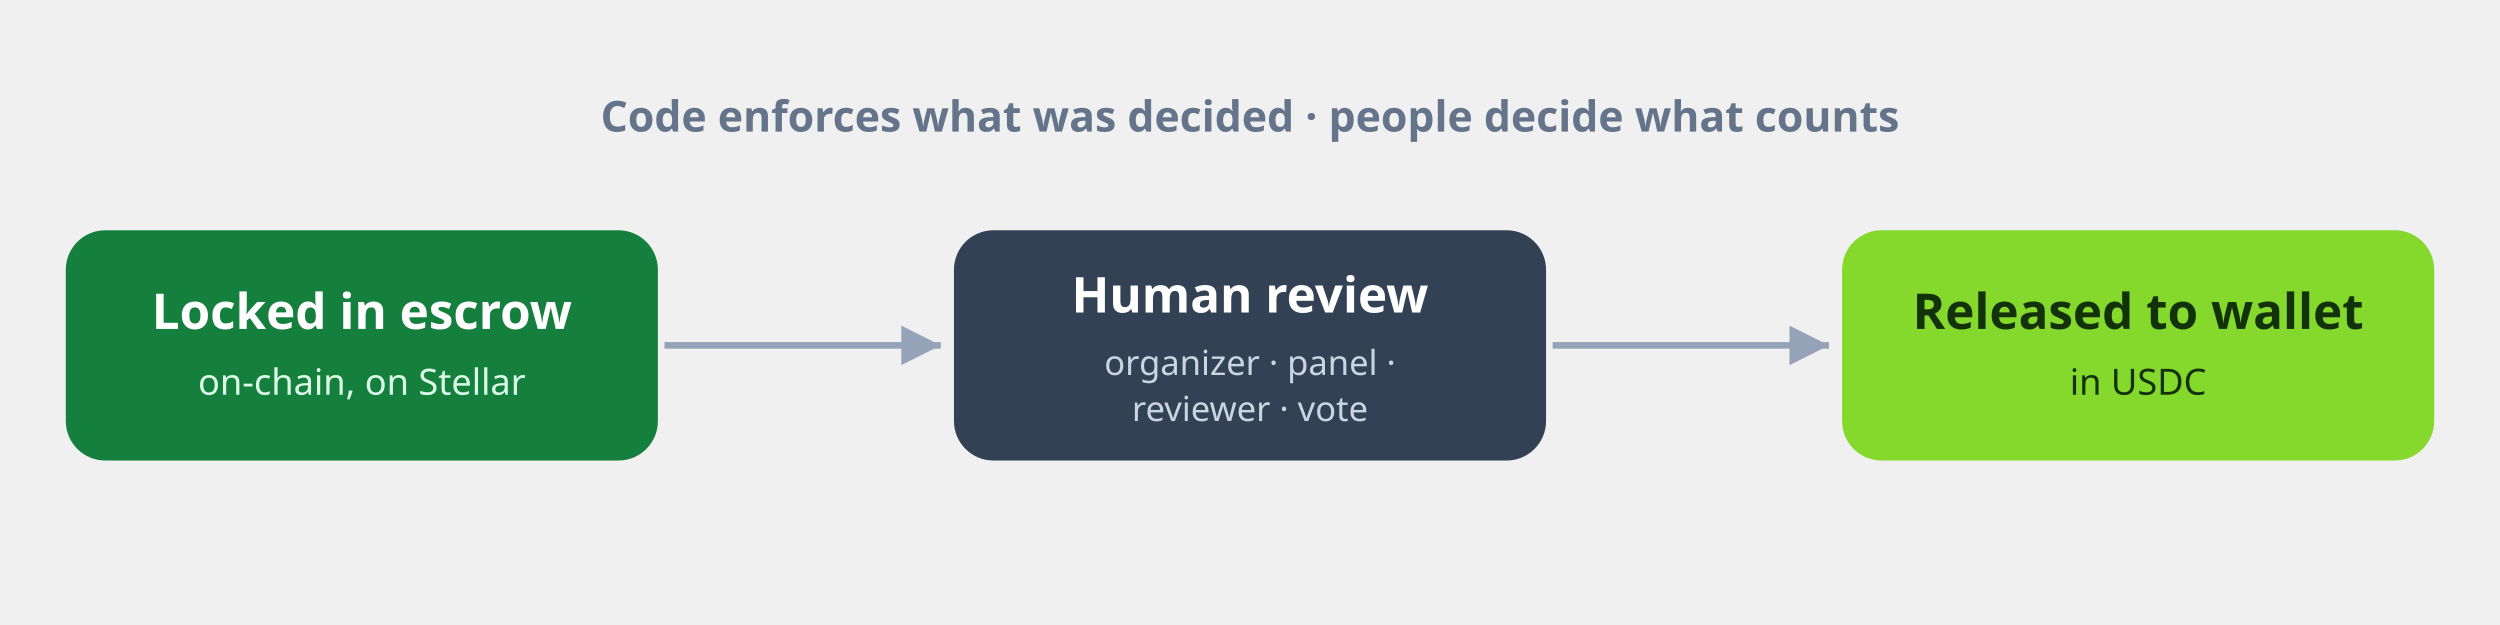
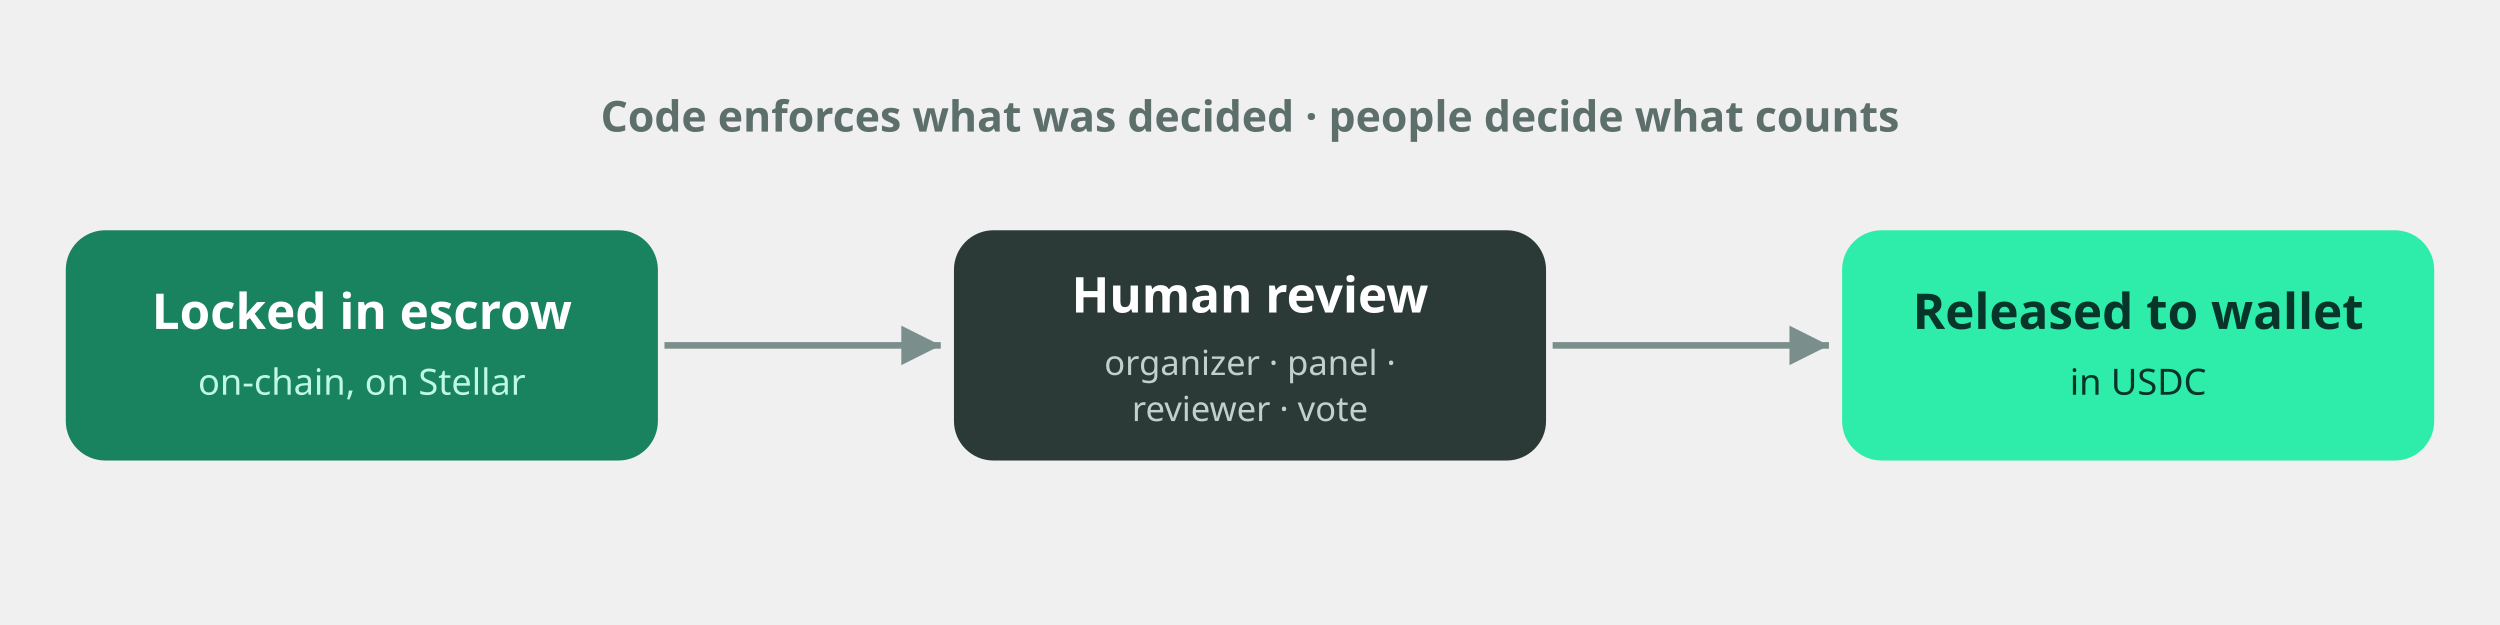
<svg xmlns="http://www.w3.org/2000/svg" viewBox="0 0 760 190" font-family="ui-sans-serif,system-ui,sans-serif" role="img" aria-label="Funds locked in escrow are released after a human review step">
  <defs>
    <marker id="b" markerWidth="9" markerHeight="9" refX="6" refY="3" orient="auto">
-       <path d="M0 0l6 3-6 3z" fill="#94a3b8" />
+       <path d="M0 0l6 3-6 3z" fill="#7a8f8b" />
    </marker>
  </defs>
-   <rect x="20" y="70" width="180" height="70" rx="12" fill="#15803D" />
+   <rect x="20" y="70" width="180" height="70" rx="12" fill="#19825e" />
  <text x="110" y="100" fill="#fff" font-size="15" font-weight="700" text-anchor="middle">Locked in escrow</text>
-   <text x="110" y="120" fill="#dcfce7" font-size="11" text-anchor="middle">on-chain, on Stellar</text>
-   <rect x="290" y="70" width="180" height="70" rx="12" fill="#334155" />
+   <text x="110" y="120" fill="#bef9e5" font-size="11" text-anchor="middle">on-chain, on Stellar</text>
+   <rect x="290" y="70" width="180" height="70" rx="12" fill="#2c3a37" />
  <text x="380" y="95" fill="#fff" font-size="15" font-weight="700" text-anchor="middle">Human review</text>
-   <text x="380" y="114" fill="#cbd5e1" font-size="10.5" text-anchor="middle">organizer · panel ·</text>
-   <text x="380" y="128" fill="#cbd5e1" font-size="10.5" text-anchor="middle">reviewer · vote</text>
-   <rect x="560" y="70" width="180" height="70" rx="12" fill="#85d82c" />
-   <text x="650" y="100" fill="#14320a" font-size="15" font-weight="700" text-anchor="middle">Released to wallet</text>
-   <text x="650" y="120" fill="#14320a" font-size="11" text-anchor="middle">in USDC</text>
-   <line x1="202" y1="105" x2="286" y2="105" stroke="#94a3b8" stroke-width="2" marker-end="url(#b)" />
-   <line x1="472" y1="105" x2="556" y2="105" stroke="#94a3b8" stroke-width="2" marker-end="url(#b)" />
-   <text x="380" y="40" fill="#64748b" font-size="13" font-weight="600" text-anchor="middle">Code enforces what was decided · people decide what counts</text>
+   <text x="380" y="114" fill="#c2d0cd" font-size="10.5" text-anchor="middle">organizer · panel ·</text>
+   <text x="380" y="128" fill="#c2d0cd" font-size="10.5" text-anchor="middle">reviewer · vote</text>
+   <rect x="560" y="70" width="180" height="70" rx="12" fill="#2eedaa" />
+   <text x="650" y="100" fill="#08352a" font-size="15" font-weight="700" text-anchor="middle">Released to wallet</text>
+   <text x="650" y="120" fill="#08352a" font-size="11" text-anchor="middle">in USDC</text>
+   <line x1="202" y1="105" x2="286" y2="105" stroke="#7a8f8b" stroke-width="2" marker-end="url(#b)" />
+   <line x1="472" y1="105" x2="556" y2="105" stroke="#7a8f8b" stroke-width="2" marker-end="url(#b)" />
+   <text x="380" y="40" fill="#5c6f6b" font-size="13" font-weight="600" text-anchor="middle">Code enforces what was decided · people decide what counts</text>
</svg>
